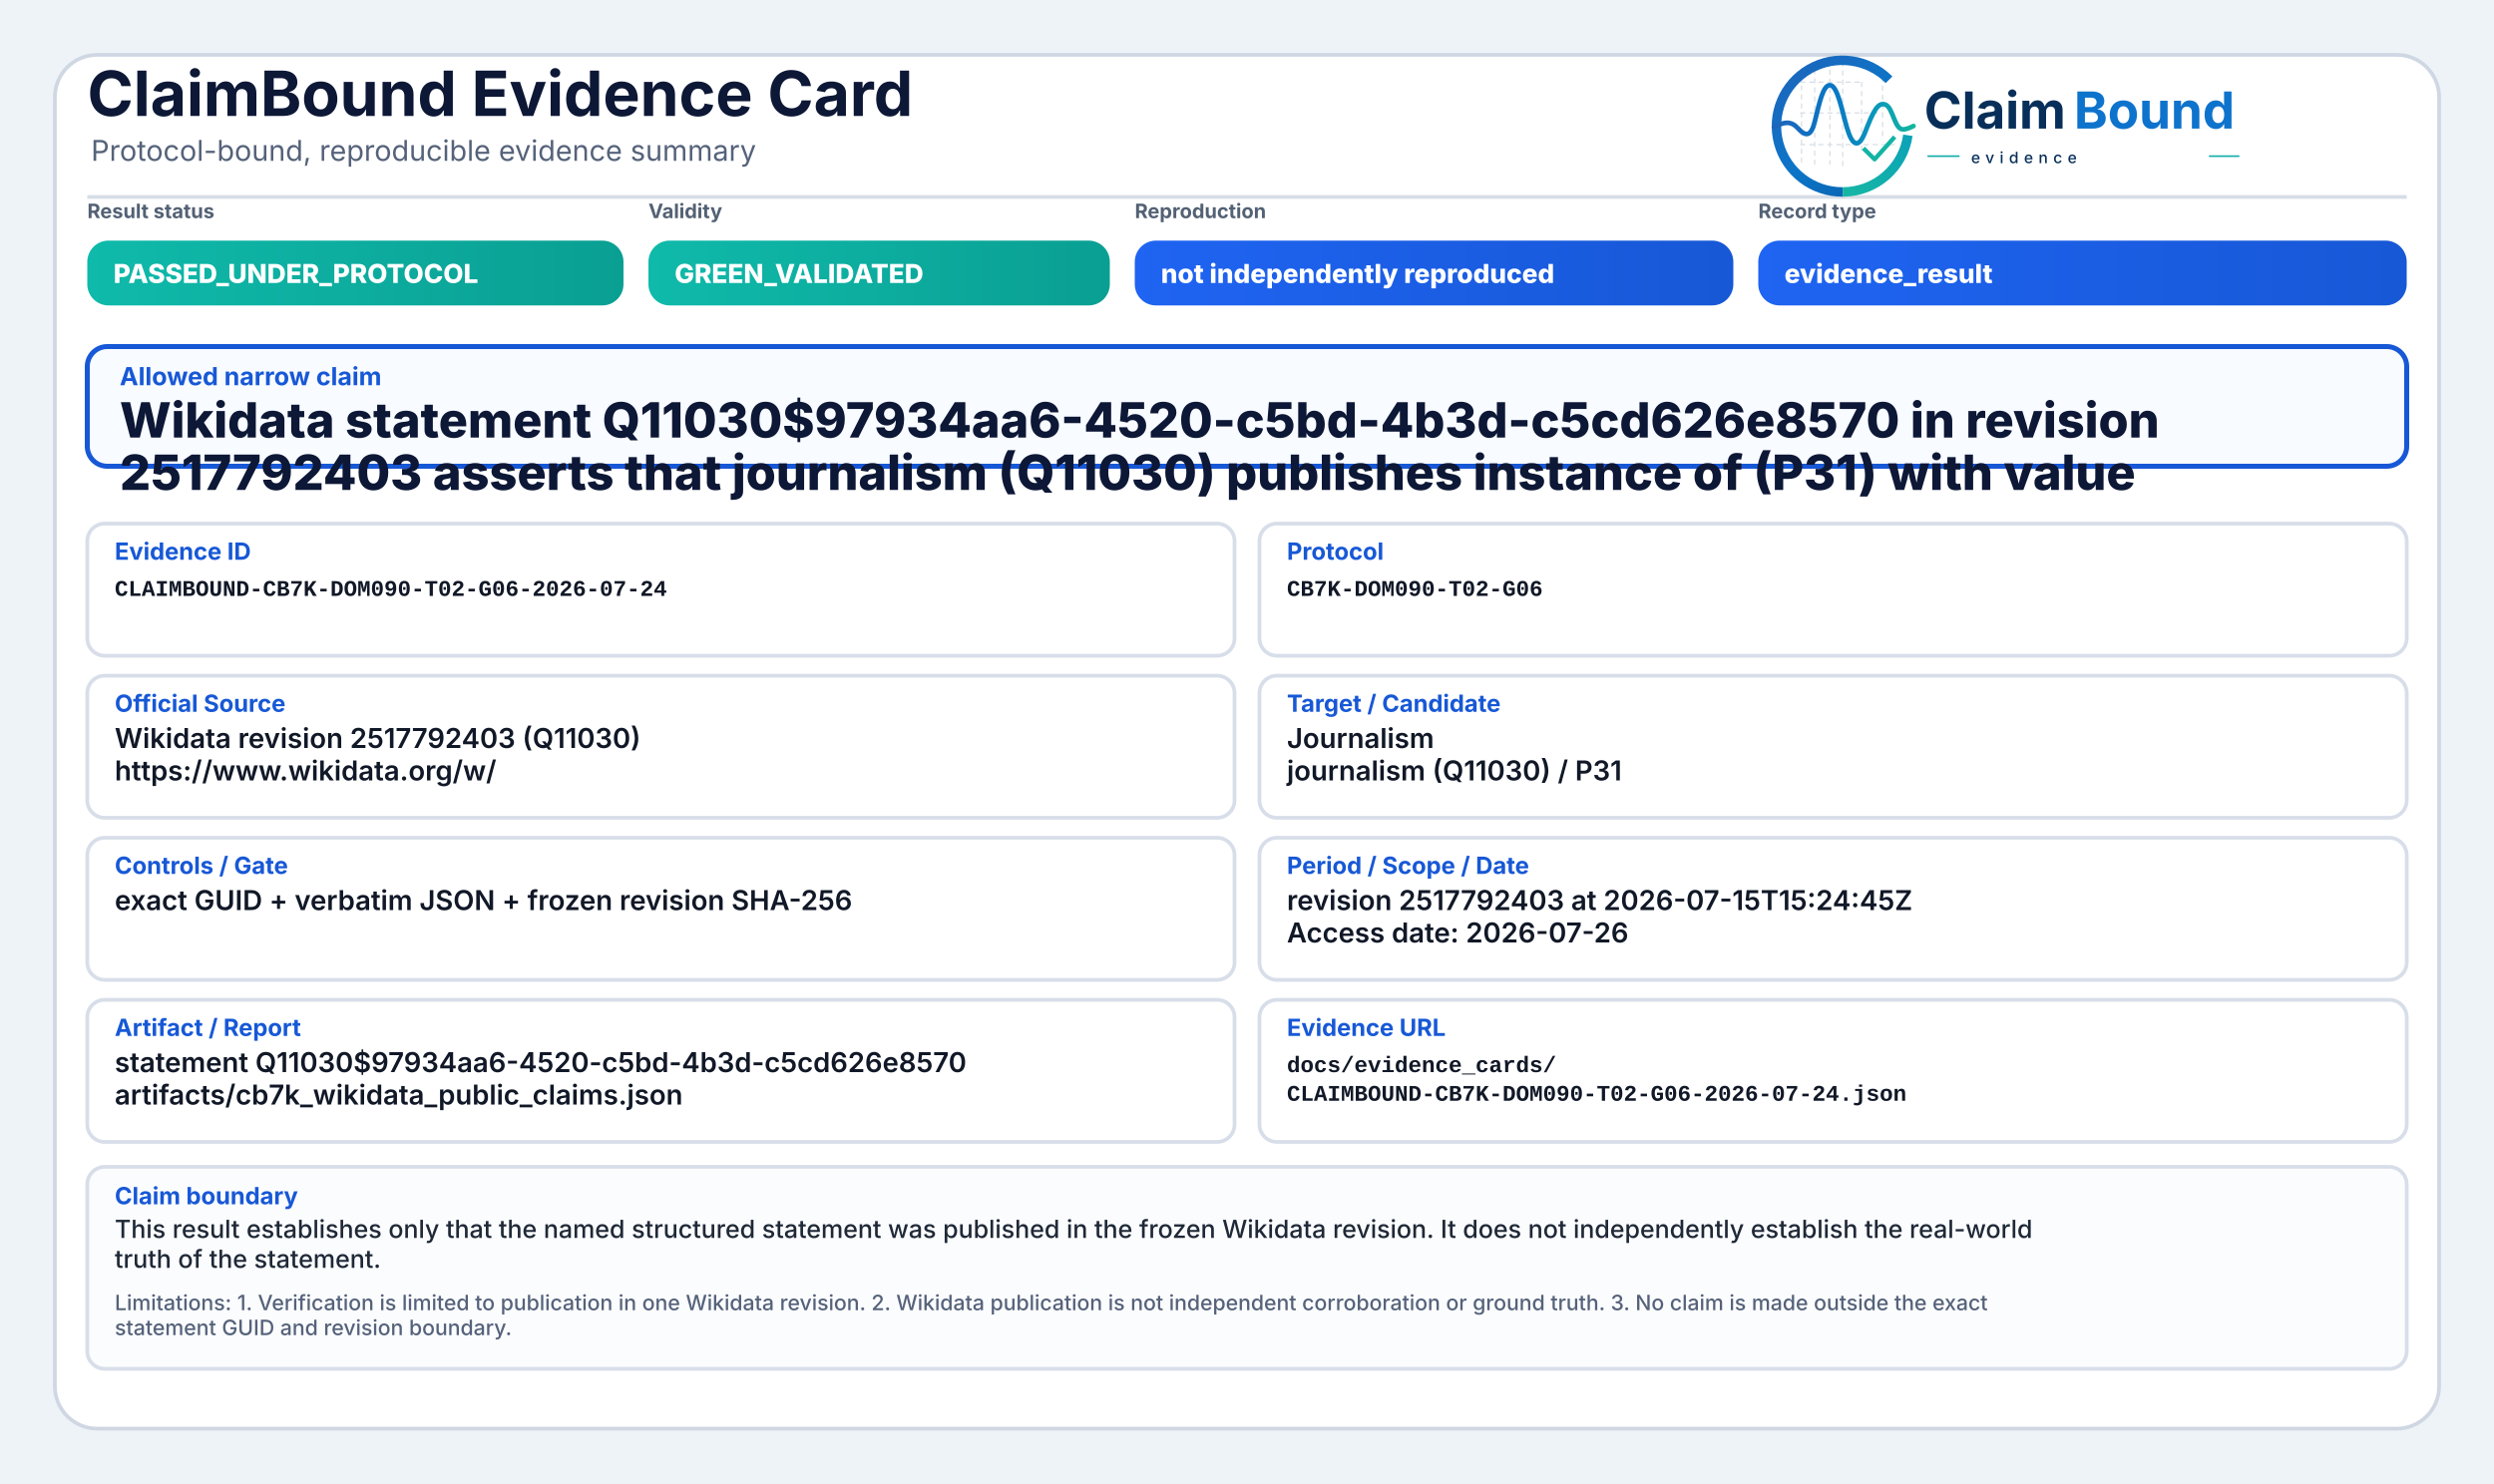
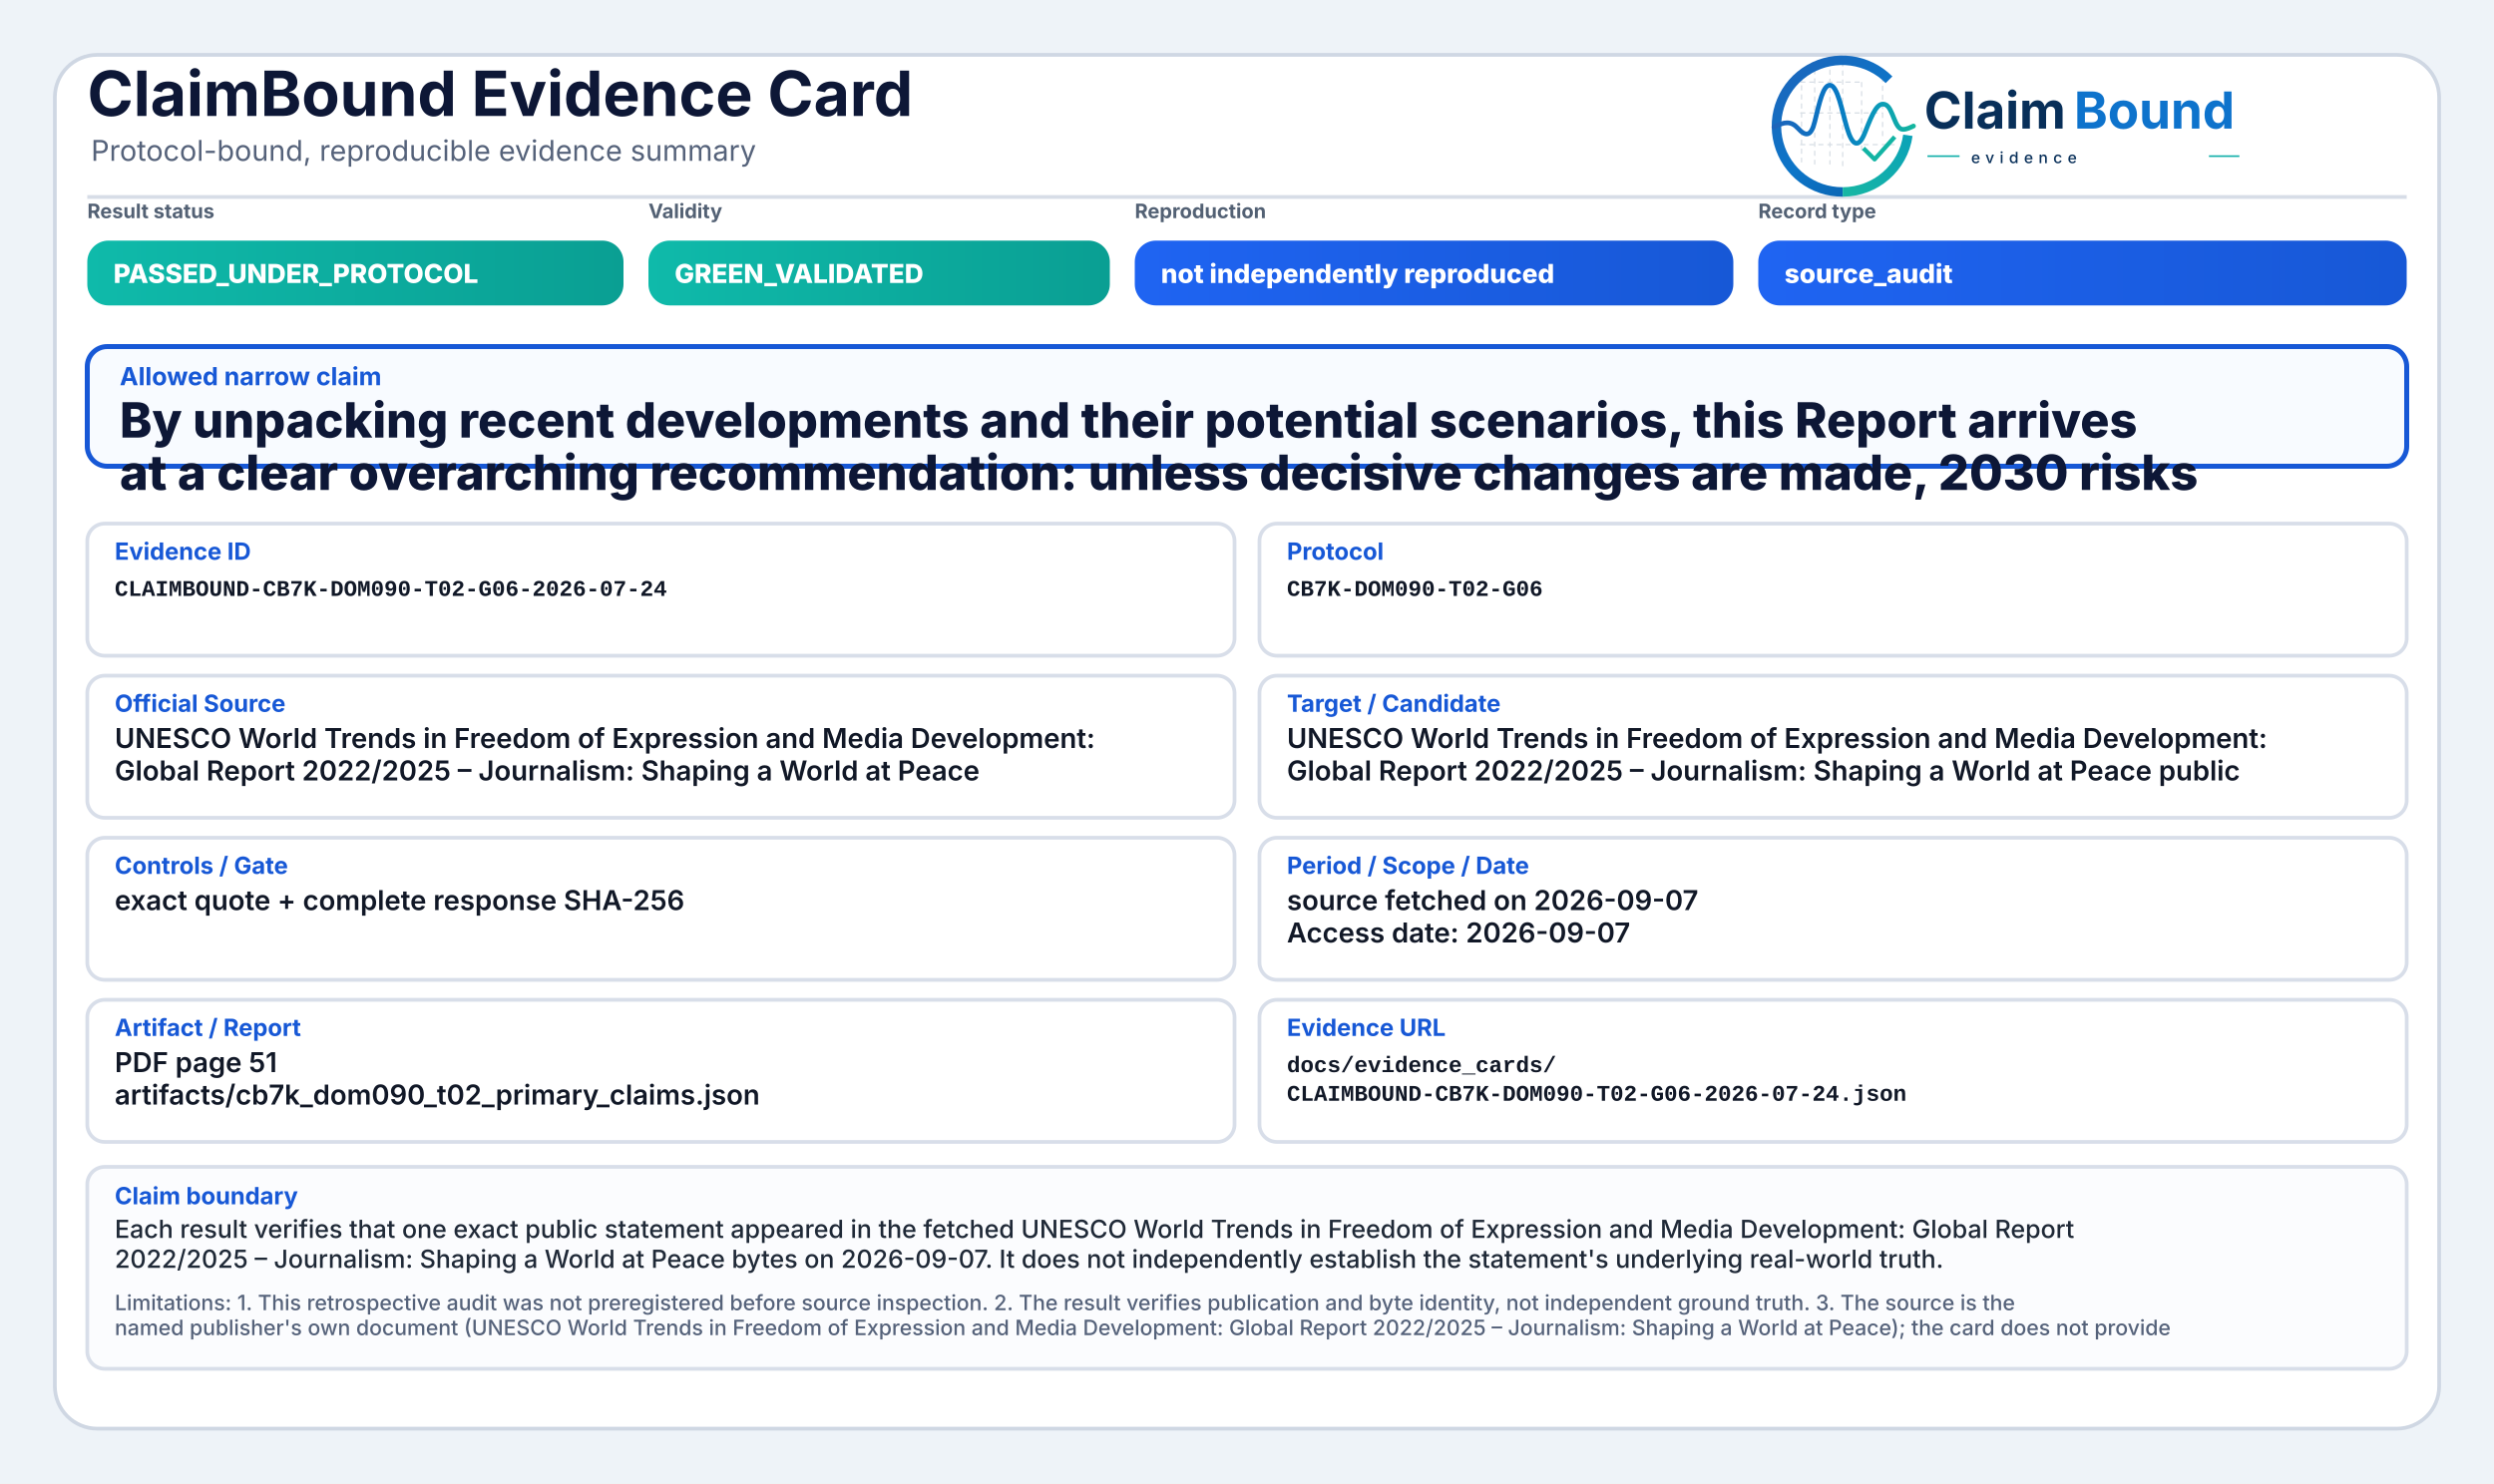
<svg xmlns="http://www.w3.org/2000/svg" width="2000" height="1190" viewBox="0 0 2000 1190" role="img" aria-label="ClaimBound Evidence Card">
  <defs>
    <linearGradient id="greenGrad" x1="0" y1="0" x2="1" y2="0">
      <stop offset="0%" stop-color="#0fbaaa" />
      <stop offset="100%" stop-color="#0a9f93" />
    </linearGradient>
    <linearGradient id="yellowGrad" x1="0" y1="0" x2="1" y2="0">
      <stop offset="0%" stop-color="#fbbf24" />
      <stop offset="100%" stop-color="#d97706" />
    </linearGradient>
    <linearGradient id="amberGrad" x1="0" y1="0" x2="1" y2="0">
      <stop offset="0%" stop-color="#f97316" />
      <stop offset="100%" stop-color="#c2410c" />
    </linearGradient>
    <linearGradient id="redGrad" x1="0" y1="0" x2="1" y2="0">
      <stop offset="0%" stop-color="#ef4444" />
      <stop offset="100%" stop-color="#b91c1c" />
    </linearGradient>
    <linearGradient id="grayGrad" x1="0" y1="0" x2="1" y2="0">
      <stop offset="0%" stop-color="#64748b" />
      <stop offset="100%" stop-color="#475569" />
    </linearGradient>
    <linearGradient id="blueGrad" x1="0" y1="0" x2="1" y2="0">
      <stop offset="0%" stop-color="#1f64f2" />
      <stop offset="100%" stop-color="#1758d6" />
    </linearGradient>
    <linearGradient id="logoRingBlue" x1="73" y1="453" x2="348" y2="793" gradientUnits="userSpaceOnUse">
      <stop offset="0" stop-color="#1E64BA" />
      <stop offset="0.55" stop-color="#0C75C8" />
      <stop offset="1" stop-color="#0A5FAB" />
    </linearGradient>
    <linearGradient id="logoRingTeal" x1="221" y1="792" x2="403" y2="594" gradientUnits="userSpaceOnUse">
      <stop offset="0" stop-color="#18B7A3" />
      <stop offset="1" stop-color="#089EBC" />
    </linearGradient>
    <linearGradient id="logoSignalGradient" x1="61" y1="628" x2="404" y2="628" gradientUnits="userSpaceOnUse">
      <stop offset="0" stop-color="#1E64BA" />
      <stop offset="0.43" stop-color="#0877C4" />
      <stop offset="0.72" stop-color="#0A97BB" />
      <stop offset="1" stop-color="#14B69E" />
    </linearGradient>
  </defs>
  <rect x="0" y="0" width="2000" height="1190" fill="#eef3f8" />
  <rect x="44" y="44" width="1912" height="1102" rx="34" fill="#ffffff" stroke="#cfd7e3" stroke-width="3" />
  <path d="M70 158 H1930" stroke="#d7dde7" stroke-width="3" />
  <text x="70" y="93" font-family="Inter, Segoe UI, Arial, sans-serif" font-size="50" font-weight="750" fill="#0d1736">ClaimBound Evidence Card</text>
  <text x="73" y="129" font-family="Inter, Segoe UI, Arial, sans-serif" font-size="23" font-weight="400" fill="#55627a">Protocol-bound, reproducible evidence summary</text>
  <g aria-label="ClaimBound evidence logo" transform="translate(1415,52) scale(0.33) translate(-40,-478)">
    <g stroke-linecap="butt" stroke-linejoin="round">
      <g stroke="#CBD3DC" stroke-width="3.2" stroke-linecap="round" stroke-dasharray="10 12" opacity="0.72">
        <path d="M130 507V714" />
        <path d="M162 490V719" />
        <path d="M199 491V719" />
        <path d="M230 471V726" />
        <path d="M276 521V690" />
        <path d="M327 508V650" />
        <path d="M128 520H277" />
        <path d="M128 595H327" />
        <path d="M128 672H355" />
      </g>
      <path d="M342.6 514.3A160 160 0 1 0 230 787" fill="none" stroke="url(#logoRingBlue)" stroke-width="23" />
      <path d="M230 787A160 160 0 0 0 388.4 649.3" fill="none" stroke="url(#logoRingTeal)" stroke-width="23" />
      <path d="M63 629.5C87 616.4 104.3 613.6 121.2 632.2C140.7 653.8 153.4 651.6 162.1 616.2C173.8 568.5 182.5 527.5 198.9 527.5C217.5 527.5 228.4 590.6 240.3 630.8C253.4 675.4 268.6 682.8 284.6 641.5C303.5 592.9 315.2 567.6 333.7 574.7C352.6 582 355.7 635.1 376.6 634.9C386.2 634.8 394 630.4 402 626.8" fill="none" stroke="url(#logoSignalGradient)" stroke-width="11.5" stroke-linecap="round" />
      <path d="M284 684.5L307.5 707.7L353 657" fill="none" stroke="#12B4A4" stroke-width="10.5" stroke-linecap="square" />
    </g>
    <text x="428" y="633" font-family="Inter, Segoe UI, Arial, sans-serif" font-size="124" font-weight="750" fill="#082F59" text-rendering="geometricPrecision">Claim</text>
    <text x="792" y="633" font-family="Inter, Segoe UI, Arial, sans-serif" font-size="124" font-weight="750" fill="#0E73CC" text-rendering="geometricPrecision">Bound</text>
    <line x1="436" y1="700" x2="514" y2="700" stroke="#11AFA9" stroke-width="4" />
    <text x="542" y="717" font-family="Inter, Segoe UI, Arial, sans-serif" font-size="38" font-weight="500" letter-spacing="13" fill="#082F59">evidence</text>
    <line x1="1120" y1="700" x2="1194" y2="700" stroke="#11AFA9" stroke-width="4" />
  </g>
  <text x="70" y="175" font-family="Inter, Segoe UI, Arial, sans-serif" font-size="16" font-weight="650" fill="#536174">Result status</text>
  <rect x="70" y="193" width="430" height="52" rx="17" fill="url(#greenGrad)" />
  <text x="91" y="227" font-family="Inter, Segoe UI, Arial, sans-serif" font-size="21" font-weight="800" fill="#ffffff">PASSED_UNDER_PROTOCOL</text>
  <text x="520" y="175" font-family="Inter, Segoe UI, Arial, sans-serif" font-size="16" font-weight="650" fill="#536174">Validity</text>
  <rect x="520" y="193" width="370" height="52" rx="17" fill="url(#greenGrad)" />
  <text x="541" y="227" font-family="Inter, Segoe UI, Arial, sans-serif" font-size="21" font-weight="800" fill="#ffffff">GREEN_VALIDATED</text>
  <text x="910" y="175" font-family="Inter, Segoe UI, Arial, sans-serif" font-size="16" font-weight="650" fill="#536174">Reproduction</text>
  <rect x="910" y="193" width="480" height="52" rx="17" fill="url(#blueGrad)" />
  <text x="931" y="227" font-family="Inter, Segoe UI, Arial, sans-serif" font-size="21" font-weight="800" fill="#ffffff">not independently reproduced</text>
  <text x="1410" y="175" font-family="Inter, Segoe UI, Arial, sans-serif" font-size="16" font-weight="650" fill="#536174">Record type</text>
  <rect x="1410" y="193" width="520" height="52" rx="17" fill="url(#blueGrad)" />
-   <text x="1431" y="227" font-family="Inter, Segoe UI, Arial, sans-serif" font-size="21" font-weight="800" fill="#ffffff">evidence_result</text>
+   <text x="1431" y="227" font-family="Inter, Segoe UI, Arial, sans-serif" font-size="21" font-weight="800" fill="#ffffff">source_audit</text>
  <rect x="70" y="278" width="1860" height="96" rx="16" fill="#f8fbff" stroke="#1758d6" stroke-width="4" />
  <text x="96" y="309" font-family="Inter, Segoe UI, Arial, sans-serif" font-size="20" font-weight="750" fill="#1758d6">Allowed narrow claim</text>
-   <text x="96" y="351" font-family="Inter, Segoe UI, Arial, sans-serif" font-size="39" font-weight="800" fill="#0d1736">Wikidata statement Q11030$97934aa6-4520-c5bd-4b3d-c5cd626e8570 in revision</text>
-   <text x="96" y="393" font-family="Inter, Segoe UI, Arial, sans-serif" font-size="39" font-weight="800" fill="#0d1736">2517792403 asserts that journalism (Q11030) publishes instance of (P31) with value</text>
+   <text x="96" y="351" font-family="Inter, Segoe UI, Arial, sans-serif" font-size="39" font-weight="800" fill="#0d1736">By unpacking recent developments and their potential scenarios, this Report arrives</text>
+   <text x="96" y="393" font-family="Inter, Segoe UI, Arial, sans-serif" font-size="39" font-weight="800" fill="#0d1736">at a clear overarching recommendation: unless decisive changes are made, 2030 risks</text>
  <rect x="70" y="420" width="920" height="106" rx="14" fill="#ffffff" stroke="#d8dee9" stroke-width="3" />
  <text x="92" y="449" font-family="Inter, Segoe UI, Arial, sans-serif" font-size="19" font-weight="750" fill="#1758d6">Evidence ID</text>
  <text x="92" y="478" font-family="SFMono-Regular, Consolas, Liberation Mono, monospace" font-size="18" font-weight="600" fill="#111827">CLAIMBOUND-CB7K-DOM090-T02-G06-2026-07-24</text>
  <rect x="1010" y="420" width="920" height="106" rx="14" fill="#ffffff" stroke="#d8dee9" stroke-width="3" />
  <text x="1032" y="449" font-family="Inter, Segoe UI, Arial, sans-serif" font-size="19" font-weight="750" fill="#1758d6">Protocol</text>
  <text x="1032" y="478" font-family="SFMono-Regular, Consolas, Liberation Mono, monospace" font-size="18" font-weight="600" fill="#111827">CB7K-DOM090-T02-G06</text>
  <rect x="70" y="542" width="920" height="114" rx="14" fill="#ffffff" stroke="#d8dee9" stroke-width="3" />
  <text x="92" y="571" font-family="Inter, Segoe UI, Arial, sans-serif" font-size="19" font-weight="750" fill="#1758d6">Official Source</text>
-   <text x="92" y="600" font-family="Inter, Segoe UI, Arial, sans-serif" font-size="22" font-weight="600" fill="#111827">Wikidata revision 2517792403 (Q11030)</text>
-   <text x="92" y="626" font-family="Inter, Segoe UI, Arial, sans-serif" font-size="22" font-weight="600" fill="#111827">https://www.wikidata.org/w/</text>
+   <text x="92" y="600" font-family="Inter, Segoe UI, Arial, sans-serif" font-size="22" font-weight="600" fill="#111827">UNESCO World Trends in Freedom of Expression and Media Development:</text>
+   <text x="92" y="626" font-family="Inter, Segoe UI, Arial, sans-serif" font-size="22" font-weight="600" fill="#111827">Global Report 2022/2025 – Journalism: Shaping a World at Peace</text>
  <rect x="1010" y="542" width="920" height="114" rx="14" fill="#ffffff" stroke="#d8dee9" stroke-width="3" />
  <text x="1032" y="571" font-family="Inter, Segoe UI, Arial, sans-serif" font-size="19" font-weight="750" fill="#1758d6">Target / Candidate</text>
-   <text x="1032" y="600" font-family="Inter, Segoe UI, Arial, sans-serif" font-size="22" font-weight="600" fill="#111827">Journalism</text>
-   <text x="1032" y="626" font-family="Inter, Segoe UI, Arial, sans-serif" font-size="22" font-weight="600" fill="#111827">journalism (Q11030) / P31</text>
+   <text x="1032" y="600" font-family="Inter, Segoe UI, Arial, sans-serif" font-size="22" font-weight="600" fill="#111827">UNESCO World Trends in Freedom of Expression and Media Development:</text>
+   <text x="1032" y="626" font-family="Inter, Segoe UI, Arial, sans-serif" font-size="22" font-weight="600" fill="#111827">Global Report 2022/2025 – Journalism: Shaping a World at Peace public</text>
  <rect x="70" y="672" width="920" height="114" rx="14" fill="#ffffff" stroke="#d8dee9" stroke-width="3" />
  <text x="92" y="701" font-family="Inter, Segoe UI, Arial, sans-serif" font-size="19" font-weight="750" fill="#1758d6">Controls / Gate</text>
-   <text x="92" y="730" font-family="Inter, Segoe UI, Arial, sans-serif" font-size="22" font-weight="600" fill="#111827">exact GUID + verbatim JSON + frozen revision SHA-256</text>
+   <text x="92" y="730" font-family="Inter, Segoe UI, Arial, sans-serif" font-size="22" font-weight="600" fill="#111827">exact quote + complete response SHA-256</text>
  <rect x="1010" y="672" width="920" height="114" rx="14" fill="#ffffff" stroke="#d8dee9" stroke-width="3" />
  <text x="1032" y="701" font-family="Inter, Segoe UI, Arial, sans-serif" font-size="19" font-weight="750" fill="#1758d6">Period / Scope / Date</text>
-   <text x="1032" y="730" font-family="Inter, Segoe UI, Arial, sans-serif" font-size="22" font-weight="600" fill="#111827">revision 2517792403 at 2026-07-15T15:24:45Z</text>
-   <text x="1032" y="756" font-family="Inter, Segoe UI, Arial, sans-serif" font-size="22" font-weight="600" fill="#111827">Access date: 2026-07-26</text>
+   <text x="1032" y="730" font-family="Inter, Segoe UI, Arial, sans-serif" font-size="22" font-weight="600" fill="#111827">source fetched on 2026-09-07</text>
+   <text x="1032" y="756" font-family="Inter, Segoe UI, Arial, sans-serif" font-size="22" font-weight="600" fill="#111827">Access date: 2026-09-07</text>
  <rect x="70" y="802" width="920" height="114" rx="14" fill="#ffffff" stroke="#d8dee9" stroke-width="3" />
  <text x="92" y="831" font-family="Inter, Segoe UI, Arial, sans-serif" font-size="19" font-weight="750" fill="#1758d6">Artifact / Report</text>
-   <text x="92" y="860" font-family="Inter, Segoe UI, Arial, sans-serif" font-size="22" font-weight="600" fill="#111827">statement Q11030$97934aa6-4520-c5bd-4b3d-c5cd626e8570</text>
-   <text x="92" y="886" font-family="Inter, Segoe UI, Arial, sans-serif" font-size="22" font-weight="600" fill="#111827">artifacts/cb7k_wikidata_public_claims.json</text>
+   <text x="92" y="860" font-family="Inter, Segoe UI, Arial, sans-serif" font-size="22" font-weight="600" fill="#111827">PDF page 51</text>
+   <text x="92" y="886" font-family="Inter, Segoe UI, Arial, sans-serif" font-size="22" font-weight="600" fill="#111827">artifacts/cb7k_dom090_t02_primary_claims.json</text>
  <rect x="1010" y="802" width="920" height="114" rx="14" fill="#ffffff" stroke="#d8dee9" stroke-width="3" />
  <text x="1032" y="831" font-family="Inter, Segoe UI, Arial, sans-serif" font-size="19" font-weight="750" fill="#1758d6">Evidence URL</text>
  <text x="1032" y="860" font-family="SFMono-Regular, Consolas, Liberation Mono, monospace" font-size="18" font-weight="600" fill="#111827">docs/evidence_cards/</text>
  <text x="1032" y="883" font-family="SFMono-Regular, Consolas, Liberation Mono, monospace" font-size="18" font-weight="600" fill="#111827">CLAIMBOUND-CB7K-DOM090-T02-G06-2026-07-24.json</text>
  <rect x="70" y="936" width="1860" height="162" rx="14" fill="#fbfcfe" stroke="#d8dee9" stroke-width="3" />
  <text x="92" y="966" font-family="Inter, Segoe UI, Arial, sans-serif" font-size="19" font-weight="750" fill="#1758d6">Claim boundary</text>
-   <text x="92" y="993" font-family="Inter, Segoe UI, Arial, sans-serif" font-size="20" font-weight="500" fill="#1f2937">This result establishes only that the named structured statement was published in the frozen Wikidata revision. It does not independently establish the real-world</text>
-   <text x="92" y="1017" font-family="Inter, Segoe UI, Arial, sans-serif" font-size="20" font-weight="500" fill="#1f2937">truth of the statement.</text>
-   <text x="92" y="1051" font-family="Inter, Segoe UI, Arial, sans-serif" font-size="17" font-weight="500" fill="#55627a">Limitations: 1. Verification is limited to publication in one Wikidata revision. 2. Wikidata publication is not independent corroboration or ground truth. 3. No claim is made outside the exact</text>
-   <text x="92" y="1071" font-family="Inter, Segoe UI, Arial, sans-serif" font-size="17" font-weight="500" fill="#55627a">statement GUID and revision boundary.</text>
+   <text x="92" y="993" font-family="Inter, Segoe UI, Arial, sans-serif" font-size="20" font-weight="500" fill="#1f2937">Each result verifies that one exact public statement appeared in the fetched UNESCO World Trends in Freedom of Expression and Media Development: Global Report</text>
+   <text x="92" y="1017" font-family="Inter, Segoe UI, Arial, sans-serif" font-size="20" font-weight="500" fill="#1f2937">2022/2025 – Journalism: Shaping a World at Peace bytes on 2026-09-07. It does not independently establish the statement's underlying real-world truth.</text>
+   <text x="92" y="1051" font-family="Inter, Segoe UI, Arial, sans-serif" font-size="17" font-weight="500" fill="#55627a">Limitations: 1. This retrospective audit was not preregistered before source inspection. 2. The result verifies publication and byte identity, not independent ground truth. 3. The source is the</text>
+   <text x="92" y="1071" font-family="Inter, Segoe UI, Arial, sans-serif" font-size="17" font-weight="500" fill="#55627a">named publisher's own document (UNESCO World Trends in Freedom of Expression and Media Development: Global Report 2022/2025 – Journalism: Shaping a World at Peace); the card does not provide</text>
</svg>
